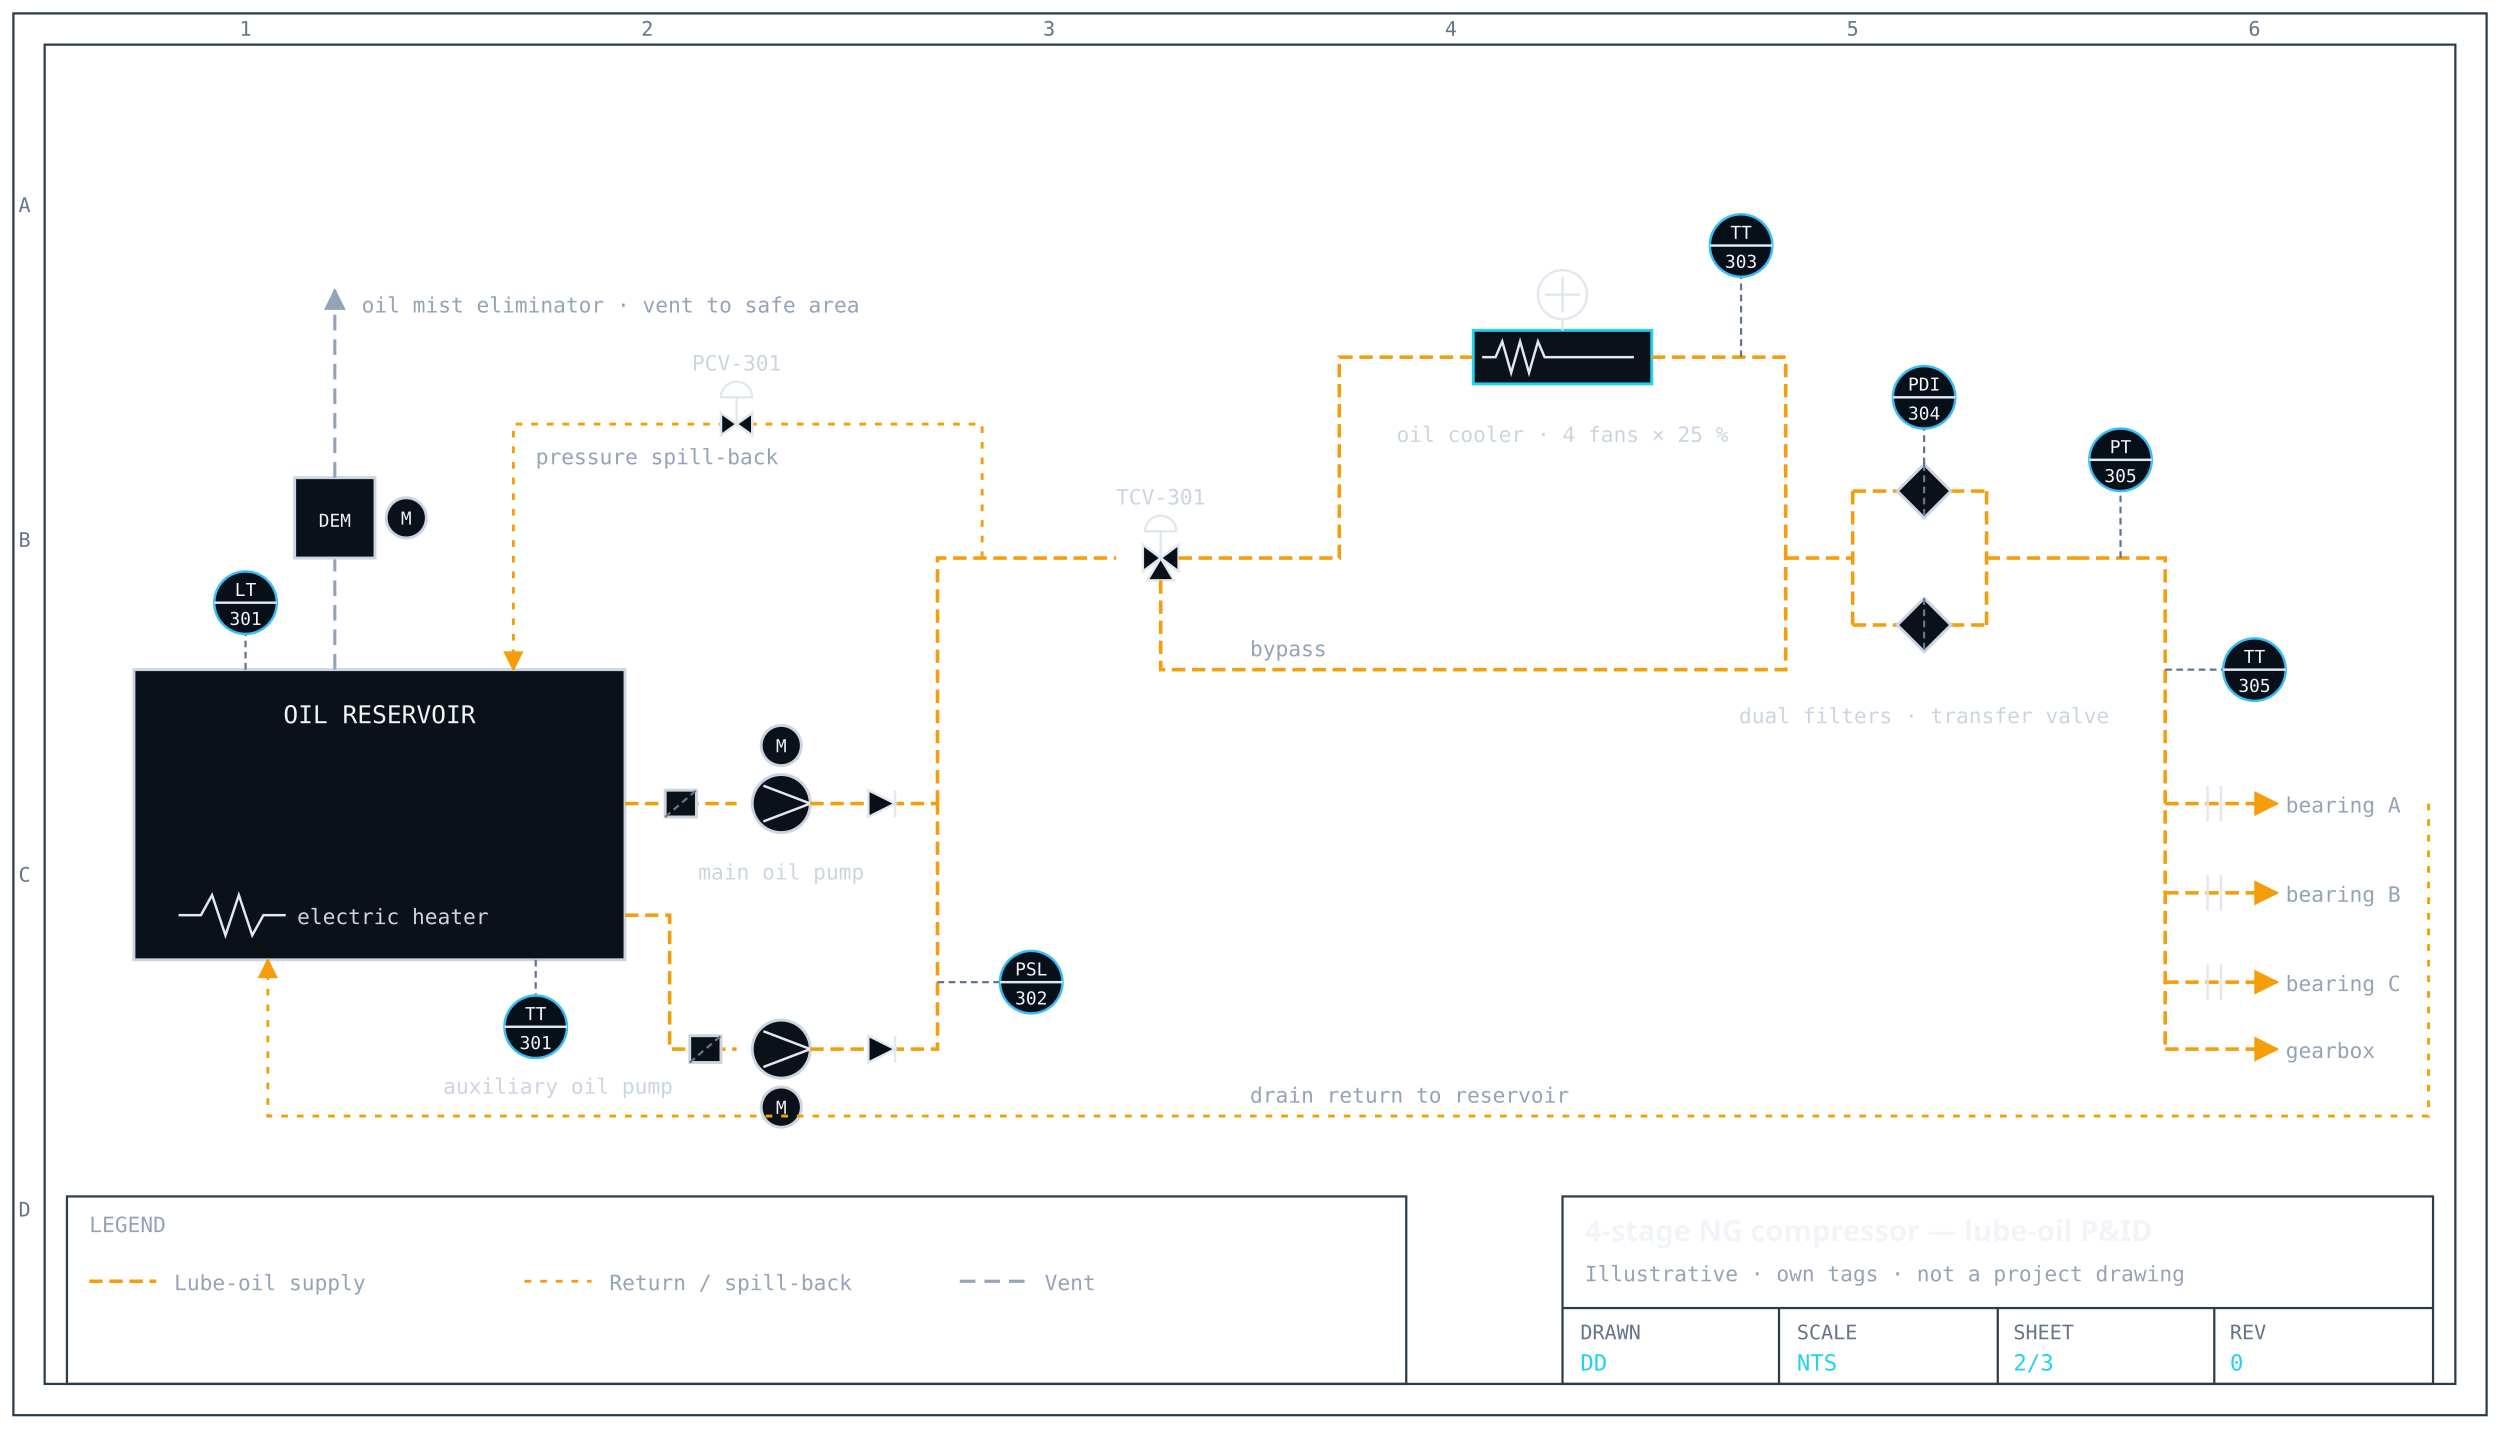
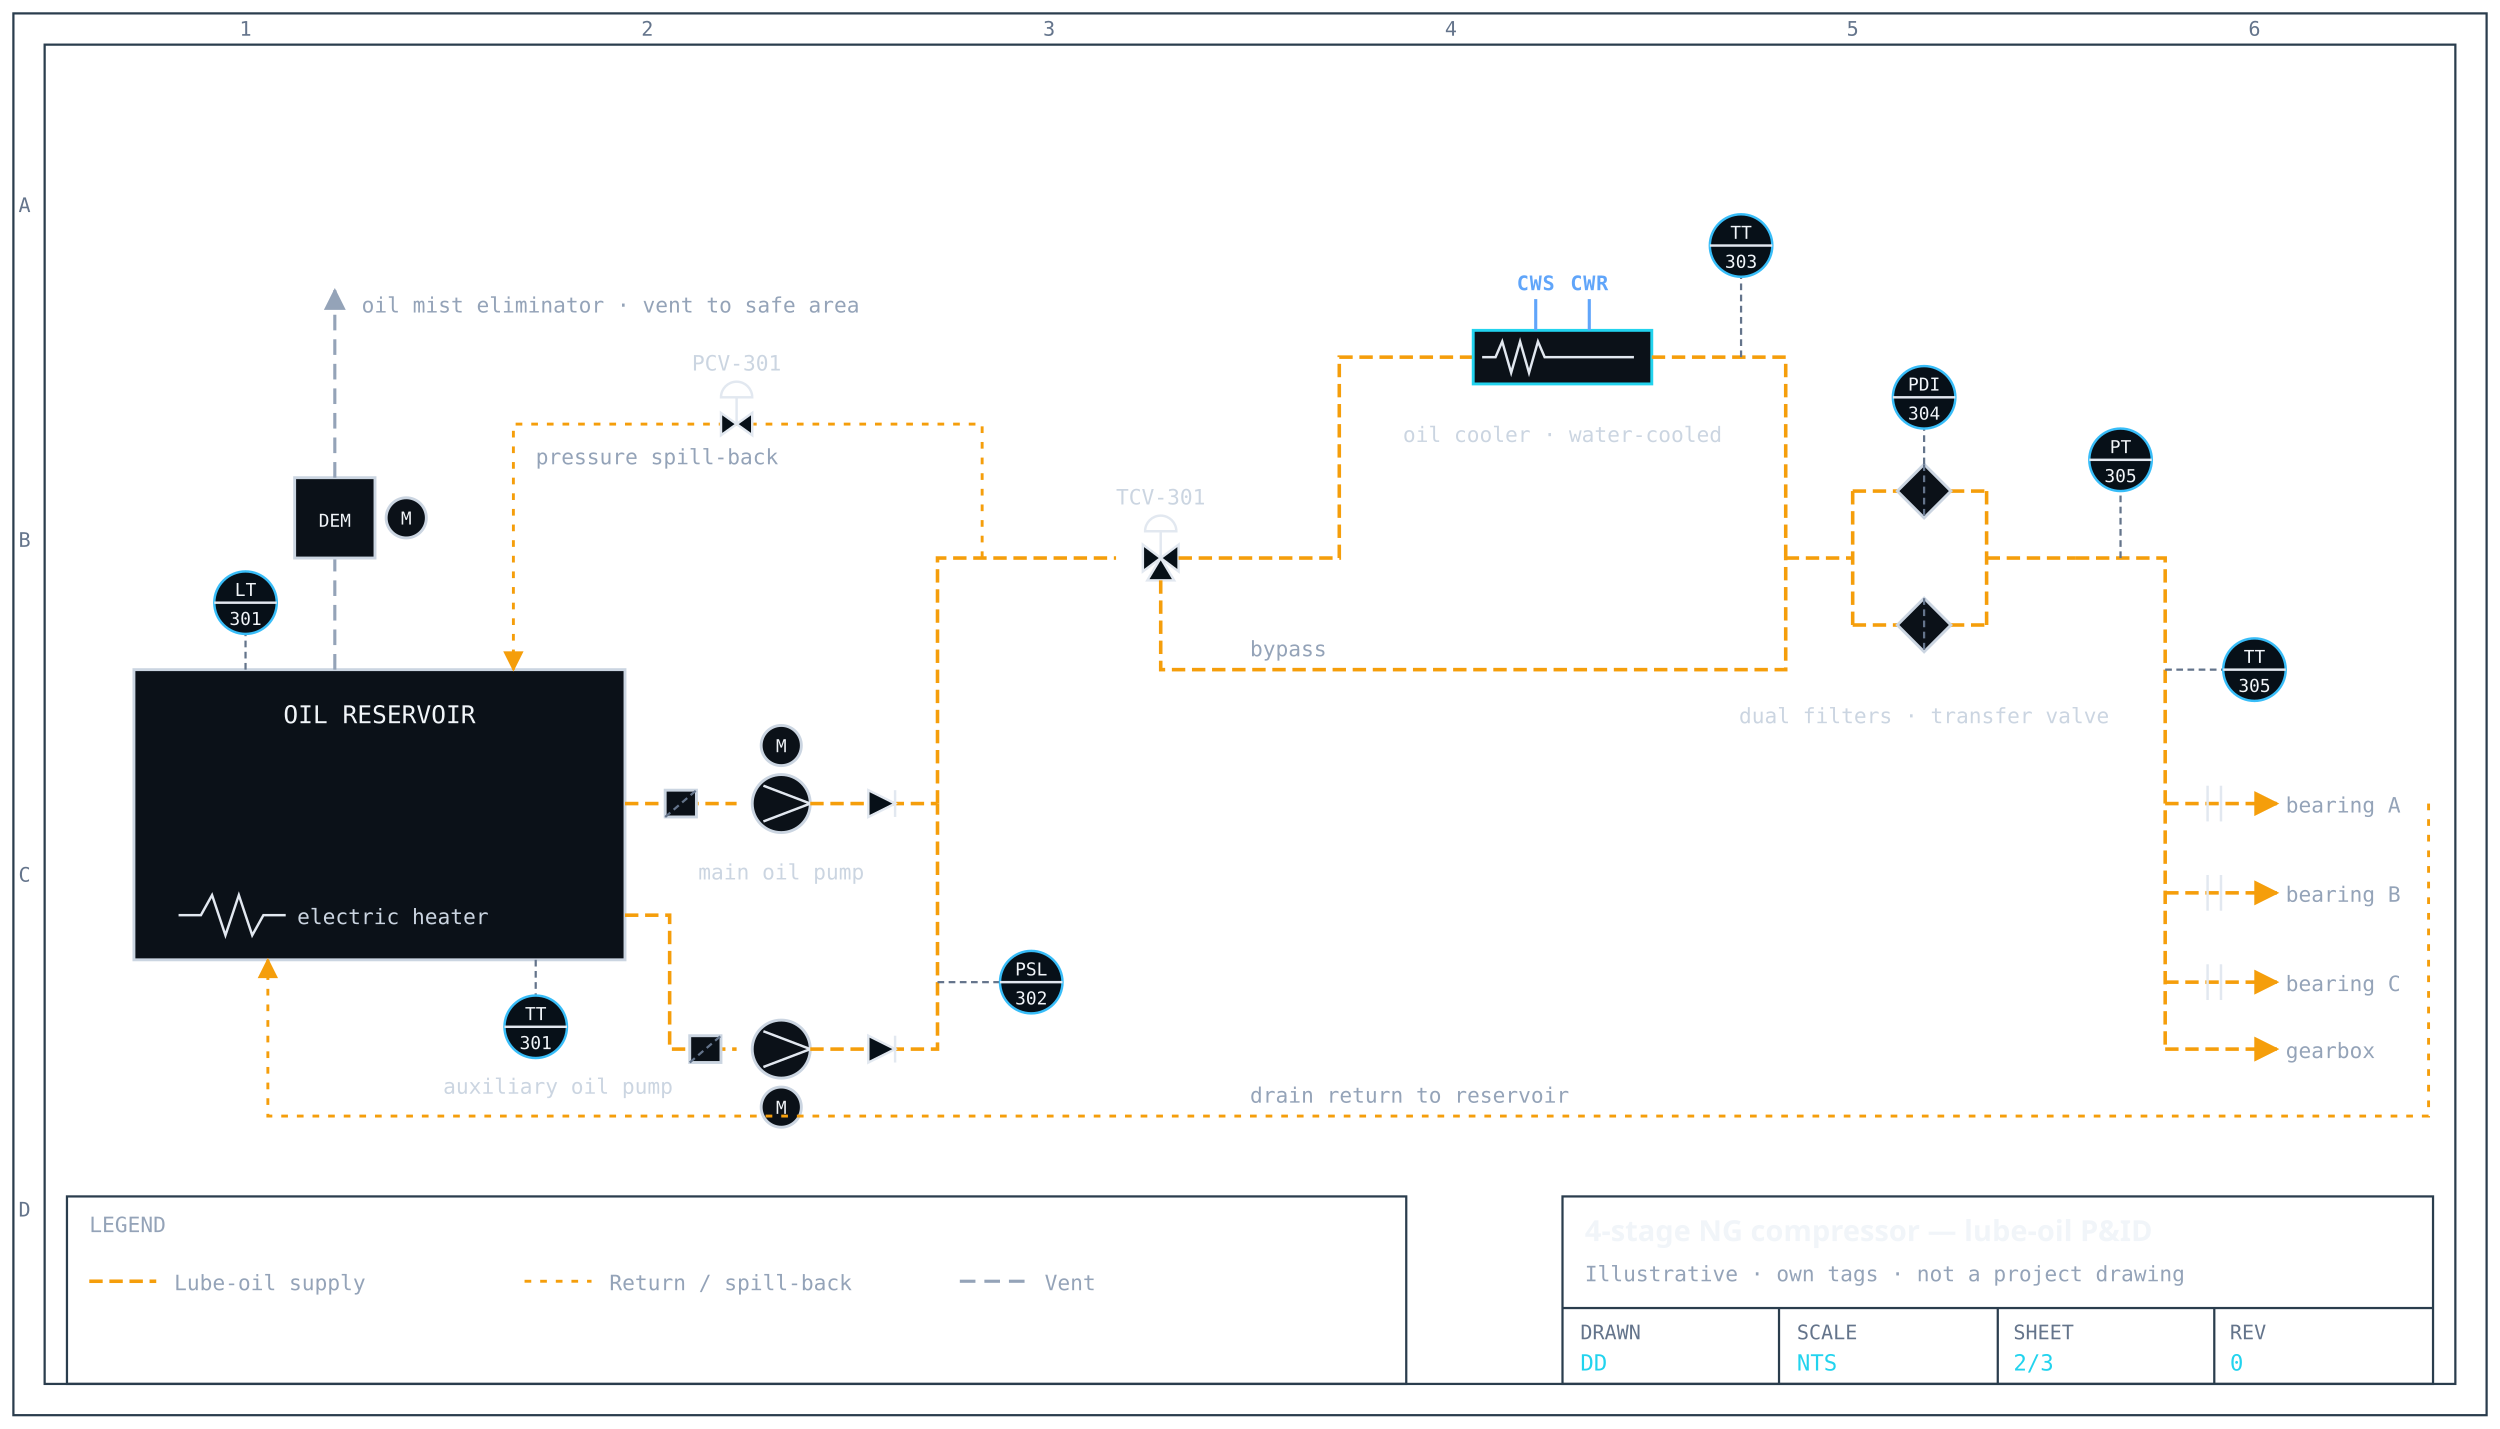
<svg xmlns="http://www.w3.org/2000/svg" class="pid" viewBox="0 0 1120 640" role="img" aria-labelledby="c3l-t c3l-d">
  <style>.pid{display:block;width:100%;height:auto;background:#071018}
.pid .fr{fill:none;stroke:#2A3D4D;stroke-width:1}.pid .zn{fill:#64748B;font:400 9px "IBM Plex Mono",ui-monospace,monospace;text-anchor:middle}
.pid .eq{fill:#0B1118;stroke:#CBD5E1;stroke-width:1.3}.pid .eq.hi{stroke:#22D3EE}.pid .eq.ex{stroke:#A5B4FC}
.pid .ln{fill:none;stroke:#E2E8F0;stroke-width:1.1}.pid .tap{fill:none;stroke:#64748B;stroke-width:1;stroke-dasharray:3 2}
.pid .vv{fill:#071018;stroke:#E2E8F0;stroke-width:1.1}.pid .ib{fill:#071018;stroke:#38BDF8;stroke-width:1.1}
.pid .pl{fill:none;stroke:#22D3EE;stroke-width:2.2}.pid .pl2{fill:none;stroke:#A5B4FC;stroke-width:2;stroke-dasharray:8 4}
.pid .rc{fill:none;stroke:#22D3EE;stroke-width:1.3;stroke-dasharray:2 4;opacity:.8}
.pid .cw{fill:none;stroke:#34D399;stroke-width:2}.pid .cwr{fill:none;stroke:#34D399;stroke-width:2;stroke-dasharray:9 5}.pid .cwb{fill:none;stroke:#34D399;stroke-width:1.4}
.pid .lo{fill:none;stroke:#F59E0B;stroke-width:1.6;stroke-dasharray:6 3}
.pid .sh{stroke:#94A3B8;stroke-width:4}.pid .shd{stroke:#94A3B8;stroke-width:3;stroke-dasharray:4 3}
.pid .tg{fill:#F1F5F9;font:500 11px "IBM Plex Mono",ui-monospace,monospace;text-anchor:middle}.pid .tgs{fill:#CBD5E1;font:400 9.5px "IBM Plex Mono",ui-monospace,monospace;text-anchor:middle}
.pid .it{fill:#F1F5F9;font:500 8px "IBM Plex Mono",ui-monospace,monospace;text-anchor:middle}
.pid .lb{fill:#CBD5E1;font:500 10.5px "IBM Plex Mono",ui-monospace,monospace}.pid .lb.hi{fill:#22D3EE}.pid .lbs{fill:#94A3B8;font:400 9.5px "IBM Plex Mono",ui-monospace,monospace}.pid .cwt{fill:#34D399}
.pid .ttl{fill:#F1F5F9;font:600 13px "IBM Plex Sans",system-ui,sans-serif}
.pid .zl{fill:#64748B;font:400 9px "IBM Plex Mono",ui-monospace,monospace}.pid .tgl{fill:#22D3EE;font:500 10px "IBM Plex Mono",ui-monospace,monospace}
.pid .sg{fill:none;stroke:#A5B4FC;stroke-width:1.8}.pid .sgt{fill:#A5B4FC}.pid .lor{fill:none;stroke:#F59E0B;stroke-width:1.3;stroke-dasharray:3 4}
.pid .encl{fill:none;stroke:#64748B;stroke-width:1;stroke-dasharray:10 4 2 4}
.pid .vt{fill:none;stroke:#94A3B8;stroke-width:1.4;stroke-dasharray:7 4}
+ .pid .cw{fill:none;stroke:#60A5FA;stroke-width:1.4}.pid .cwt{fill:#60A5FA;font:600 9px/1 ui-monospace,monospace;letter-spacing:.04em}
</style>
  <defs>
    <marker id="c3la" viewBox="0 0 10 10" refX="9" refY="5" markerWidth="7" markerHeight="7" orient="auto">
      <path d="M0 0L10 5L0 10z" fill="#22D3EE" />
    </marker>
    <marker id="c3lb" viewBox="0 0 10 10" refX="9" refY="5" markerWidth="7" markerHeight="7" orient="auto">
      <path d="M0 0L10 5L0 10z" fill="#A5B4FC" />
    </marker>
    <marker id="c3lo" viewBox="0 0 10 10" refX="9" refY="5" markerWidth="7" markerHeight="7" orient="auto">
      <path d="M0 0L10 5L0 10z" fill="#F59E0B" />
    </marker>
    <marker id="c3lg" viewBox="0 0 10 10" refX="9" refY="5" markerWidth="7" markerHeight="7" orient="auto">
      <path d="M0 0L10 5L0 10z" fill="#94A3B8" />
    </marker>
  </defs>
  <rect x="6" y="6" width="1108" height="628" class="fr" />
  <rect x="20" y="20" width="1080" height="600" class="fr" />
  <text x="110" y="16" class="zn">1</text>
  <text x="290" y="16" class="zn">2</text>
  <text x="470" y="16" class="zn">3</text>
  <text x="650" y="16" class="zn">4</text>
  <text x="830" y="16" class="zn">5</text>
  <text x="1010" y="16" class="zn">6</text>
  <text x="11" y="95" class="zn">A</text>
  <text x="11" y="245" class="zn">B</text>
  <text x="11" y="395" class="zn">C</text>
  <text x="11" y="545" class="zn">D</text>
  <rect x="60" y="300" width="220" height="130" class="eq" />
  <text x="170" y="324" class="tg">OIL RESERVOIR</text>
  <path d="M80 410h10l5-9 6 18 6-18 6 18 5-9h10" class="ln" />
  <text x="176" y="414" class="tgs">electric heater</text>
  <path d="M110 300L110 270" class="tap" />
  <circle cx="110" cy="270" r="14" class="ib" />
  <path d="M96 270h28" class="ln" />
  <text x="110" y="267" class="it">LT</text>
  <text x="110" y="280" class="it">301</text>
  <path d="M240 430L240 460" class="tap" />
  <circle cx="240" cy="460" r="14" class="ib" />
  <path d="M226 460h28" class="ln" />
  <text x="240" y="457" class="it">TT</text>
  <text x="240" y="470" class="it">301</text>
  <path d="M150 300V250" class="vt" />
  <rect x="132" y="214" width="36" height="36" class="eq" />
  <text x="150" y="236" class="it">DEM</text>
  <circle cx="182" cy="232" r="9" class="eq" />
  <text x="182" y="235" class="it">M</text>
  <path d="M150 214V130" class="vt" marker-end="url(#c3lg)" />
  <text x="162" y="140" class="lbs">oil mist eliminator · vent to safe area</text>
  <path d="M280 360H330M280 410H300V470H330" class="lo" />
  <path d="M298 354h14v12h-14z" class="eq" />
  <path d="M298 366l14-12" class="tap" />
  <path d="M309 464h14v12h-14z" class="eq" />
  <path d="M309 476l14-12" class="tap" />
  <circle cx="350" cy="360" r="13" class="eq" />
  <path d="M342 368L363 360L342 352" class="ln" />
  <circle cx="350" cy="334" r="9" class="eq" />
  <text x="350" y="337" class="it">M</text>
  <circle cx="350" cy="470" r="13" class="eq" />
  <path d="M342 478L363 470L342 462" class="ln" />
  <circle cx="350" cy="496" r="9" class="eq" />
  <text x="350" y="499" class="it">M</text>
  <text x="350" y="394" class="tgs">main oil pump</text>
  <text x="250" y="490" class="tgs">auxiliary oil pump</text>
  <path d="M363 360H420M363 470H420V360" class="lo" />
  <path d="M389 354V366L401 360Z" class="vv" />
  <path d="M401 354V366" class="ln" />
  <path d="M389 464V476L401 470Z" class="vv" />
  <path d="M401 464V476" class="ln" />
  <path d="M420 440L462 440" class="tap" />
  <circle cx="462" cy="440" r="14" class="ib" />
  <path d="M448 440h28" class="ln" />
  <text x="462" y="437" class="it">PSL</text>
  <text x="462" y="450" class="it">302</text>
  <path d="M420 360V250H500" class="lo" />
  <path d="M440 250V190H230V300" class="lor" marker-end="url(#c3lo)" />
  <path d="M323 185L337 195V185L323 195Z" class="vv" />
  <path d="M330 190V178M323 178a7 7 0 0 1 14 0Z" class="ln" />
  <text x="330" y="166" class="tgs">PCV-301</text>
  <text x="240" y="208" class="lbs">pressure spill-back</text>
  <path d="M512 244L520 250L512 256ZM528 244L520 250L528 256ZM514 260L520 250L526 260Z" class="vv" />
  <path d="M520 250V238M513 238a7 7 0 0 1 14 0Z" class="ln" />
  <text x="520" y="226" class="tgs">TCV-301</text>
  <path d="M528 250H600V160H660" class="lo" />
  <rect x="660.0" y="148" width="80" height="24" class="eq hi" />
  <path d="M664.0 160h6l3-7 4 14 4-14 4 14 4-14 3 7h40" class="ln" />
-   <circle cx="700" cy="132" r="11" class="ln" />
-   <path d="M692 132h16M700 124v16" class="ln" />
-   <path d="M700 143V148" class="ln" />
-   <text x="700" y="198" class="tgs">oil cooler · 4 fans × 25 %</text>
+   <path d="M688 148V134M712 148V134" class="cw" />
+   <text x="688" y="130" class="cwt" text-anchor="middle">CWS</text>
+   <text x="712" y="130" class="cwt" text-anchor="middle">CWR</text>
+   <text x="700" y="198" class="tgs">oil cooler · water-cooled</text>
  <path d="M740 160H800V250" class="lo" />
  <path d="M520 260V300H800V250" class="lo" />
  <text x="560" y="294" class="lbs">bypass</text>
  <path d="M780 160L780 110" class="tap" />
  <circle cx="780" cy="110" r="14" class="ib" />
  <path d="M766 110h28" class="ln" />
  <text x="780" y="107" class="it">TT</text>
  <text x="780" y="120" class="it">303</text>
  <path d="M800 250H830M830 220V280M830 220H850M830 280H850M874 220H890M874 280H890M890 220V280M890 250H930" class="lo" />
  <path d="M862 208L874 220L862 232L850 220Z" class="eq" />
  <path d="M862 208V232" class="tap" />
  <path d="M862 268L874 280L862 292L850 280Z" class="eq" />
  <path d="M862 268V292" class="tap" />
  <text x="862" y="324" class="tgs">dual filters · transfer valve</text>
  <path d="M862 208L862 178" class="tap" />
  <circle cx="862" cy="178" r="14" class="ib" />
  <path d="M848 178h28" class="ln" />
  <text x="862" y="175" class="it">PDI</text>
  <text x="862" y="188" class="it">304</text>
  <path d="M930 250H970V470" class="lo" />
  <path d="M950 250L950 206" class="tap" />
  <circle cx="950" cy="206" r="14" class="ib" />
  <path d="M936 206h28" class="ln" />
  <text x="950" y="203" class="it">PT</text>
  <text x="950" y="216" class="it">305</text>
  <path d="M970 300L1010 300" class="tap" />
  <circle cx="1010" cy="300" r="14" class="ib" />
  <path d="M996 300h28" class="ln" />
  <text x="1010" y="297" class="it">TT</text>
  <text x="1010" y="310" class="it">305</text>
  <path d="M970 360H1020" class="lo" marker-end="url(#c3lo)" />
  <path d="M989 352V368M995 352V368" class="ln" />
  <text x="1024" y="364" class="lbs">bearing A</text>
  <path d="M970 400H1020" class="lo" marker-end="url(#c3lo)" />
  <path d="M989 392V408M995 392V408" class="ln" />
  <text x="1024" y="404" class="lbs">bearing B</text>
  <path d="M970 440H1020" class="lo" marker-end="url(#c3lo)" />
  <path d="M989 432V448M995 432V448" class="ln" />
  <text x="1024" y="444" class="lbs">bearing C</text>
  <path d="M970 470H1020" class="lo" marker-end="url(#c3lo)" />
  <text x="1024" y="474" class="lbs">gearbox</text>
  <path d="M1088 360V500H120V430" class="lor" marker-end="url(#c3lo)" />
  <text x="560" y="494" class="lbs">drain return to reservoir</text>
  <rect x="30" y="536" width="600" height="84" class="fr" />
  <text x="40" y="552" class="lbs">LEGEND</text>
  <path d="M40 574h30" class="lo" />
  <text x="78" y="578" class="lbs">Lube-oil supply</text>
  <path d="M235 574h30" class="lor" />
  <text x="273" y="578" class="lbs">Return / spill-back</text>
  <path d="M430 574h30" class="vt" />
  <text x="468" y="578" class="lbs">Vent</text>
  <rect x="700" y="536" width="390" height="84" class="fr" />
  <path d="M700 586h390M797 586v34M895 586v34M992 586v34" class="fr" />
  <text x="710" y="556" class="ttl">4-stage NG compressor — lube-oil P&amp;ID</text>
  <text x="710" y="574" class="lbs">Illustrative · own tags · not a project drawing</text>
  <text x="708" y="600" class="zl">DRAWN</text>
  <text x="708" y="614" class="tgl">DD</text>
  <text x="805" y="600" class="zl">SCALE</text>
  <text x="805" y="614" class="tgl">NTS</text>
  <text x="902" y="600" class="zl">SHEET</text>
  <text x="902" y="614" class="tgl">2/3</text>
  <text x="999" y="600" class="zl">REV</text>
  <text x="999" y="614" class="tgl">0</text>
</svg>
